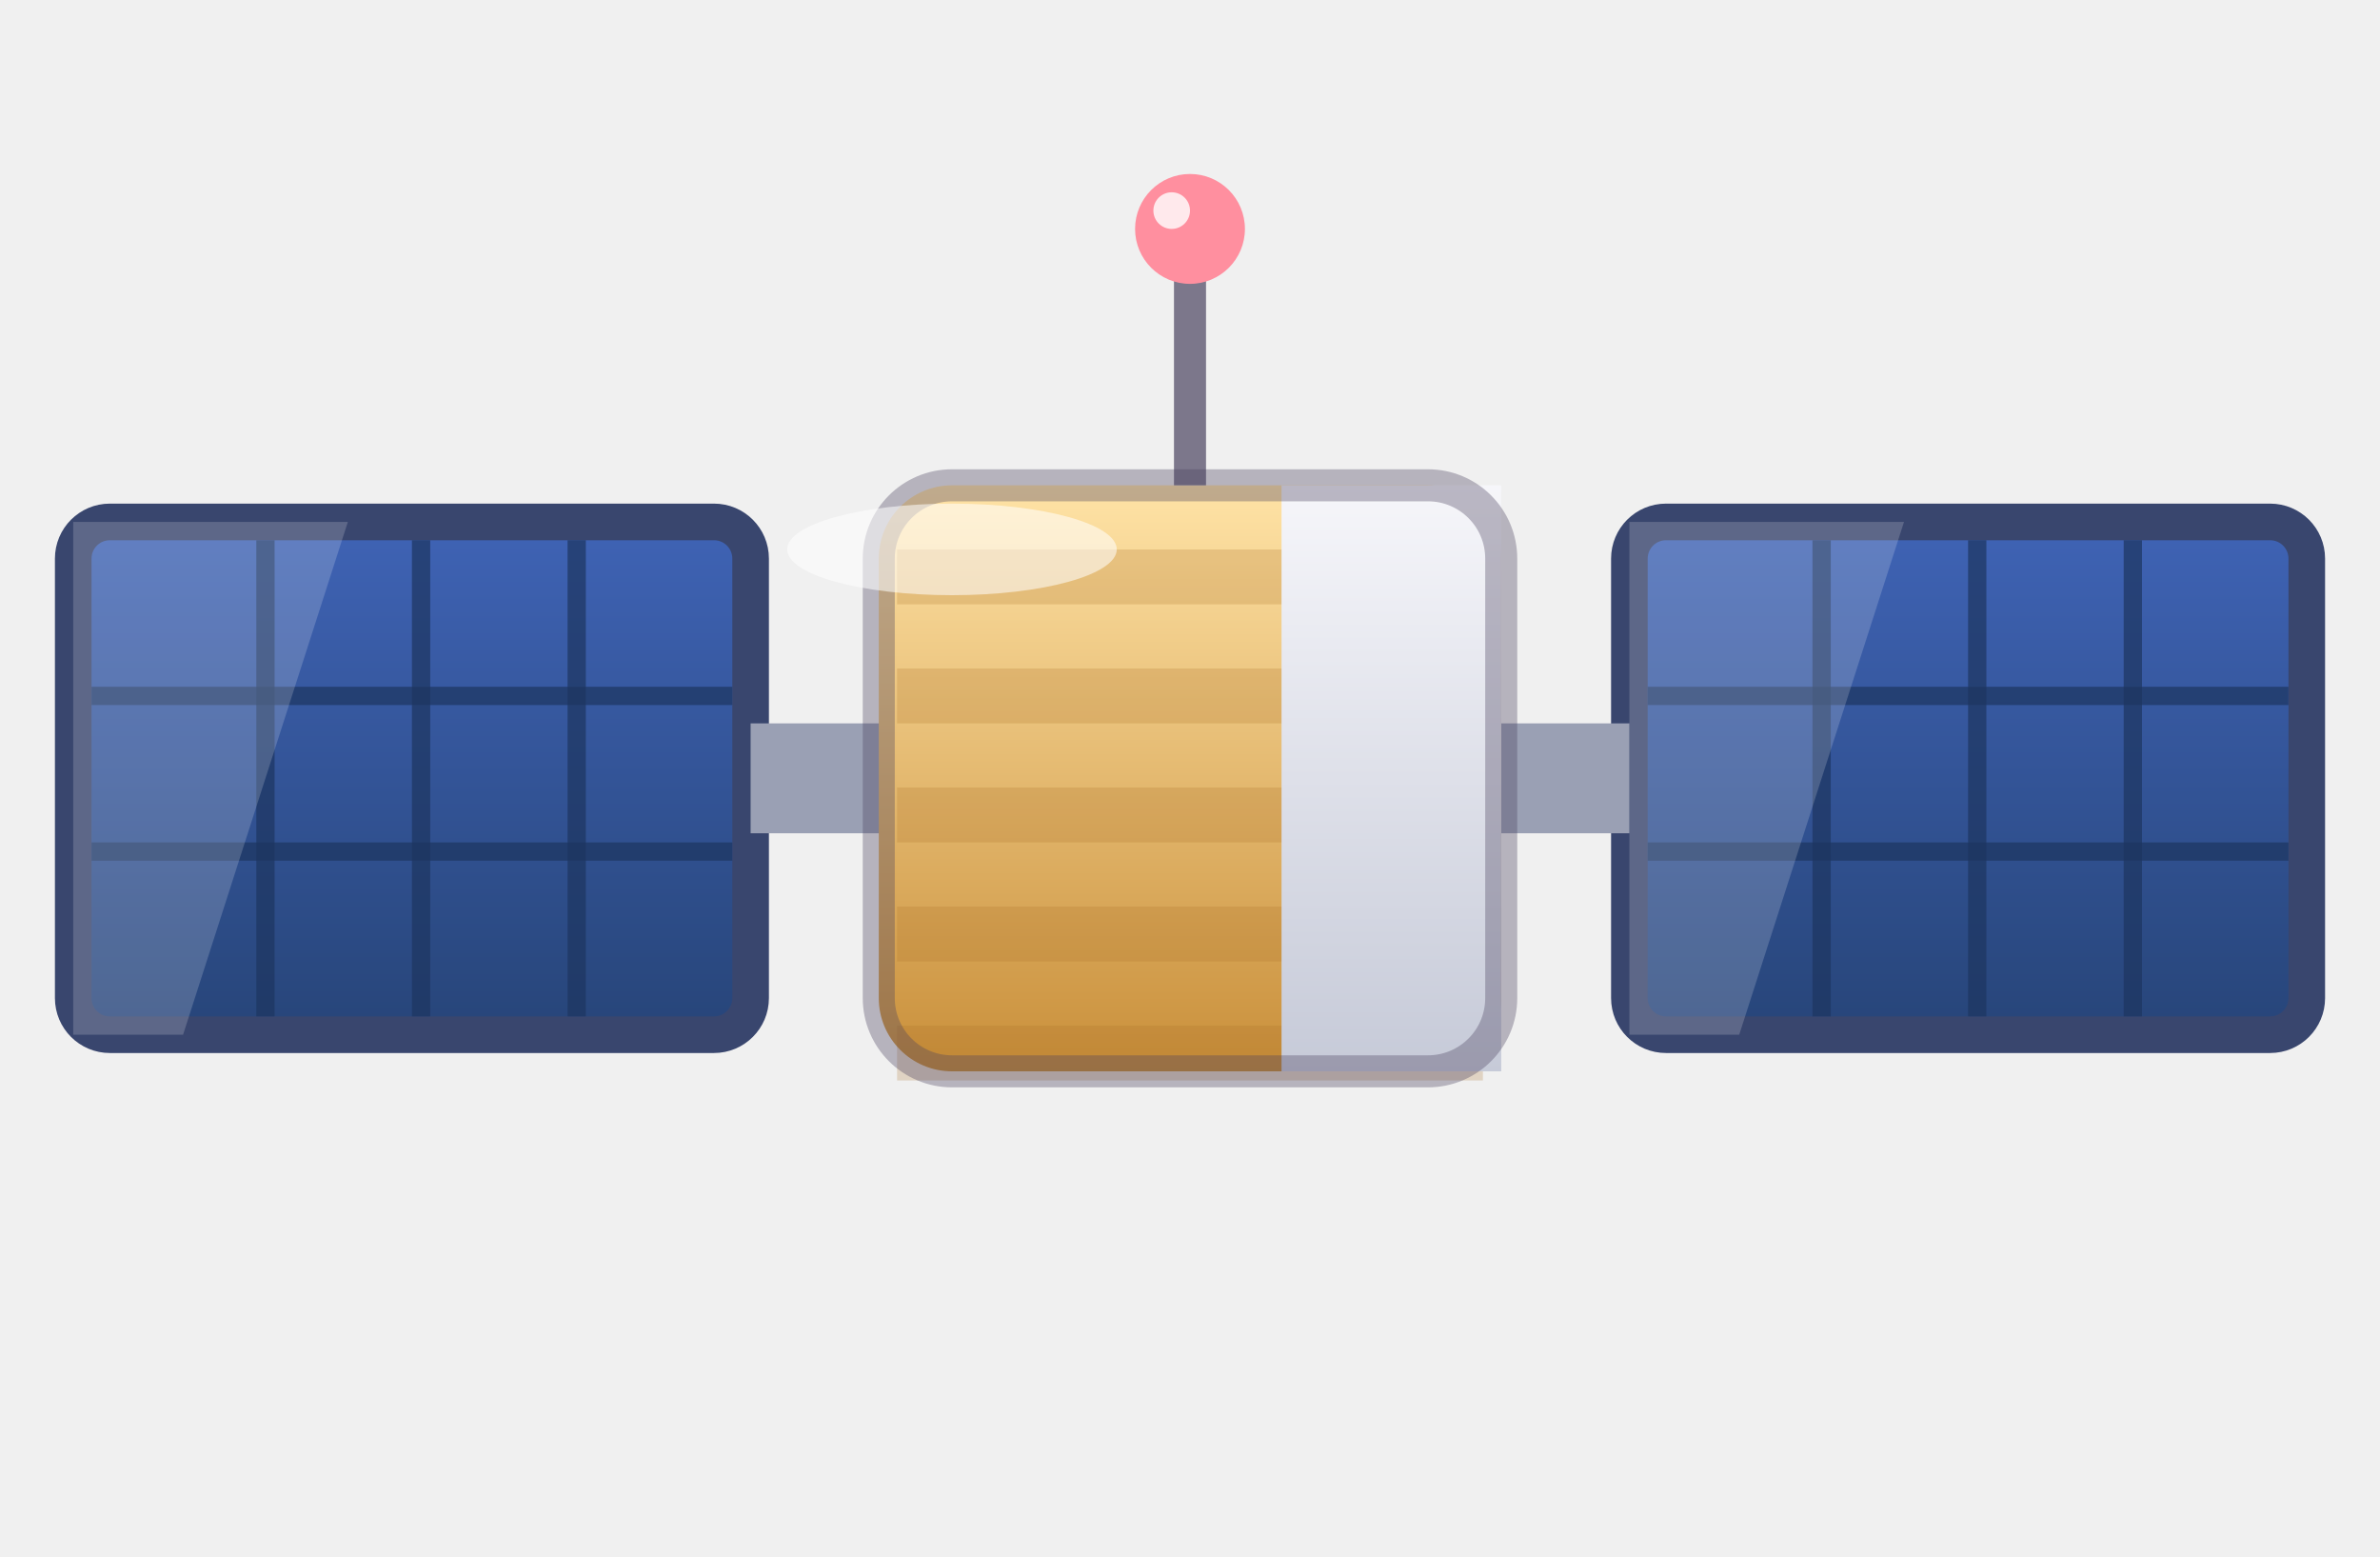
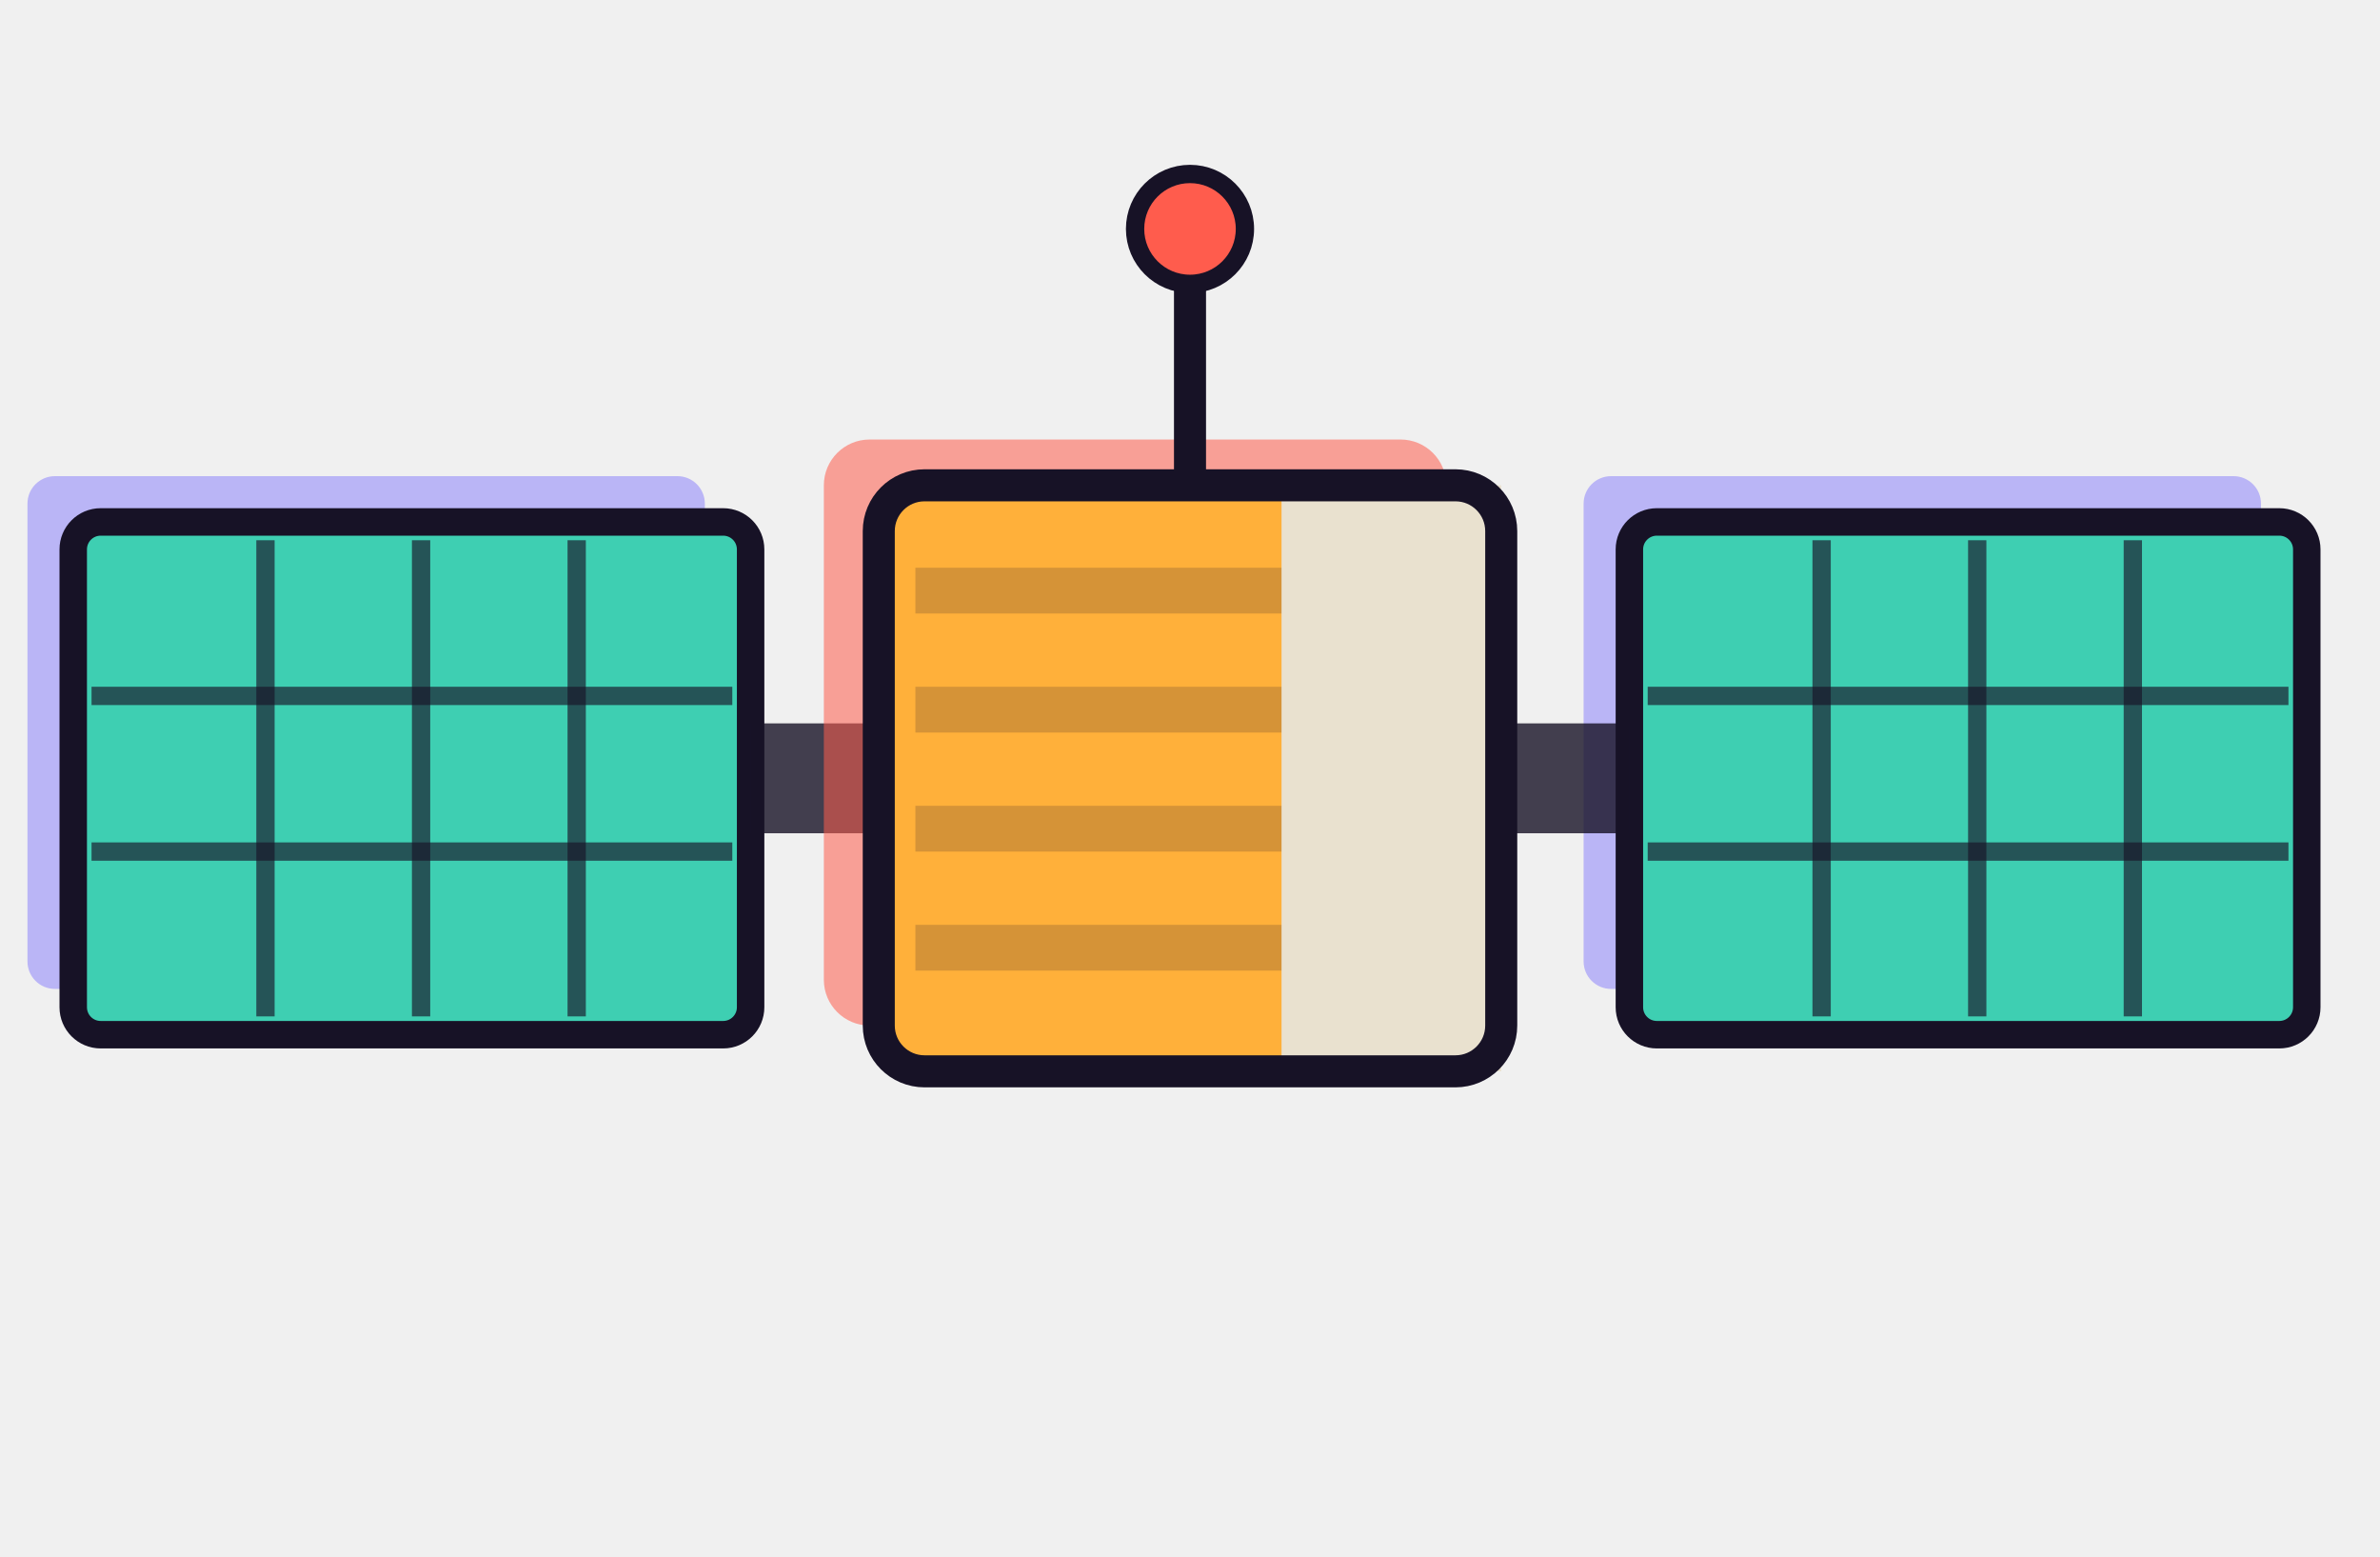
<svg xmlns="http://www.w3.org/2000/svg" width="260" height="170" viewBox="0 0 260 170">
  <defs>
-     <linearGradient id="cells" x1="0" y1="0" x2="0" y2="1">
-       <stop offset="0" stop-color="#3f63b5" stop-opacity="1" />
-       <stop offset="1" stop-color="#274579" stop-opacity="1" />
-     </linearGradient>
-     <linearGradient id="foil" x1="0" y1="0" x2="0" y2="1">
-       <stop offset="0" stop-color="#ffe3a6" stop-opacity="1" />
-       <stop offset="1" stop-color="#c98f3a" stop-opacity="1" />
-     </linearGradient>
-     <linearGradient id="silver" x1="0" y1="0" x2="0" y2="1">
-       <stop offset="0" stop-color="#f6f6fa" stop-opacity="1" />
-       <stop offset="1" stop-color="#c6cad8" stop-opacity="1" />
-     </linearGradient>
-   </defs>
-   <rect x="8" y="57" width="74" height="56" rx="4" fill="url(#cells)" stroke="#39466e" stroke-width="4" />
-   <line x1="29" y1="59" x2="29" y2="111" stroke="#1d3560" stroke-width="2" opacity="0.7" />
-   <line x1="46" y1="59" x2="46" y2="111" stroke="#1d3560" stroke-width="2" opacity="0.7" />
-   <line x1="63" y1="59" x2="63" y2="111" stroke="#1d3560" stroke-width="2" opacity="0.7" />
-   <line x1="10" y1="76" x2="80" y2="76" stroke="#1d3560" stroke-width="2" opacity="0.7" />
-   <line x1="10" y1="93" x2="80" y2="93" stroke="#1d3560" stroke-width="2" opacity="0.7" />
-   <polygon points="8,57 38,57 20,113 8,113" fill="#ffffff" opacity="0.18" />
-   <rect x="178" y="57" width="74" height="56" rx="4" fill="url(#cells)" stroke="#39466e" stroke-width="4" />
-   <line x1="199" y1="59" x2="199" y2="111" stroke="#1d3560" stroke-width="2" opacity="0.7" />
-   <line x1="216" y1="59" x2="216" y2="111" stroke="#1d3560" stroke-width="2" opacity="0.7" />
-   <line x1="233" y1="59" x2="233" y2="111" stroke="#1d3560" stroke-width="2" opacity="0.7" />
-   <line x1="180" y1="76" x2="250" y2="76" stroke="#1d3560" stroke-width="2" opacity="0.7" />
-   <line x1="180" y1="93" x2="250" y2="93" stroke="#1d3560" stroke-width="2" opacity="0.7" />
-   <polygon points="178,57 208,57 190,113 178,113" fill="#ffffff" opacity="0.18" />
-   <rect x="82" y="79" width="16" height="12" fill="#9aa0b4" />
-   <rect x="162" y="79" width="16" height="12" fill="#9aa0b4" />
-   <rect x="96" y="53" width="68" height="64" rx="8" fill="url(#foil)" />
-   <rect x="98" y="60" width="64" height="6" fill="#a86f24" opacity="0.22" />
-   <rect x="98" y="73" width="64" height="6" fill="#a86f24" opacity="0.22" />
-   <rect x="98" y="86" width="64" height="6" fill="#a86f24" opacity="0.22" />
-   <rect x="98" y="99" width="64" height="6" fill="#a86f24" opacity="0.22" />
-   <rect x="98" y="112" width="64" height="6" fill="#a86f24" opacity="0.22" />
-   <rect x="140" y="53" width="24" height="64" fill="url(#silver)" />
-   <rect x="96" y="53" width="68" height="64" rx="8" fill="none" stroke="#4a4460" stroke-opacity="0.35" stroke-width="3.5" />
-   <line x1="130" y1="53" x2="130" y2="30" stroke="#4a4460" stroke-opacity="0.7" stroke-width="3.5" />
-   <circle cx="130" cy="25" r="6" fill="#ff8f9f" />
-   <circle cx="128" cy="23" r="2" fill="#ffffff" opacity="0.8" />
-   <ellipse cx="104" cy="60" rx="18" ry="5" fill="#ffffff" opacity="0.55" />
+ 
+ </defs>
+   <rect x="3" y="52" width="74" height="56" rx="3" fill="#6a5cff" opacity="0.4" />
+   <rect x="8" y="57" width="74" height="56" rx="3" fill="#3ecfb2" stroke="#171226" stroke-width="3" />
+   <line x1="29" y1="59" x2="29" y2="111" stroke="#171226" stroke-width="2" opacity="0.65" />
+   <line x1="46" y1="59" x2="46" y2="111" stroke="#171226" stroke-width="2" opacity="0.65" />
+   <line x1="63" y1="59" x2="63" y2="111" stroke="#171226" stroke-width="2" opacity="0.65" />
+   <line x1="10" y1="76" x2="80" y2="76" stroke="#171226" stroke-width="2" opacity="0.65" />
+   <line x1="10" y1="93" x2="80" y2="93" stroke="#171226" stroke-width="2" opacity="0.65" />
+   <rect x="173" y="52" width="74" height="56" rx="3" fill="#6a5cff" opacity="0.4" />
+   <rect x="178" y="57" width="74" height="56" rx="3" fill="#3ecfb2" stroke="#171226" stroke-width="3" />
+   <line x1="199" y1="59" x2="199" y2="111" stroke="#171226" stroke-width="2" opacity="0.65" />
+   <line x1="216" y1="59" x2="216" y2="111" stroke="#171226" stroke-width="2" opacity="0.65" />
+   <line x1="233" y1="59" x2="233" y2="111" stroke="#171226" stroke-width="2" opacity="0.65" />
+   <line x1="180" y1="76" x2="250" y2="76" stroke="#171226" stroke-width="2" opacity="0.65" />
+   <line x1="180" y1="93" x2="250" y2="93" stroke="#171226" stroke-width="2" opacity="0.65" />
+   <rect x="82" y="79" width="16" height="12" fill="#171226" opacity="0.8" />
+   <rect x="162" y="79" width="16" height="12" fill="#171226" opacity="0.8" />
+   <rect x="90" y="48" width="68" height="64" rx="5" fill="#ff5c4d" opacity="0.55" />
+   <rect x="96" y="53" width="68" height="64" rx="5" fill="#ffb03a" />
+   <rect x="100" y="62" width="60" height="5" fill="#171226" opacity="0.18" />
+   <rect x="100" y="75" width="60" height="5" fill="#171226" opacity="0.18" />
+   <rect x="100" y="88" width="60" height="5" fill="#171226" opacity="0.18" />
+   <rect x="100" y="101" width="60" height="5" fill="#171226" opacity="0.18" />
+   <rect x="140" y="53" width="24" height="64" fill="#e9e1cf" />
+   <rect x="96" y="53" width="68" height="64" rx="5" fill="none" stroke="#171226" stroke-width="3.5" />
+   <line x1="130" y1="53" x2="130" y2="30" stroke="#171226" stroke-width="3.5" />
+   <circle cx="130" cy="25" r="6" fill="#ff5c4d" stroke="#171226" stroke-width="2" />
</svg>
